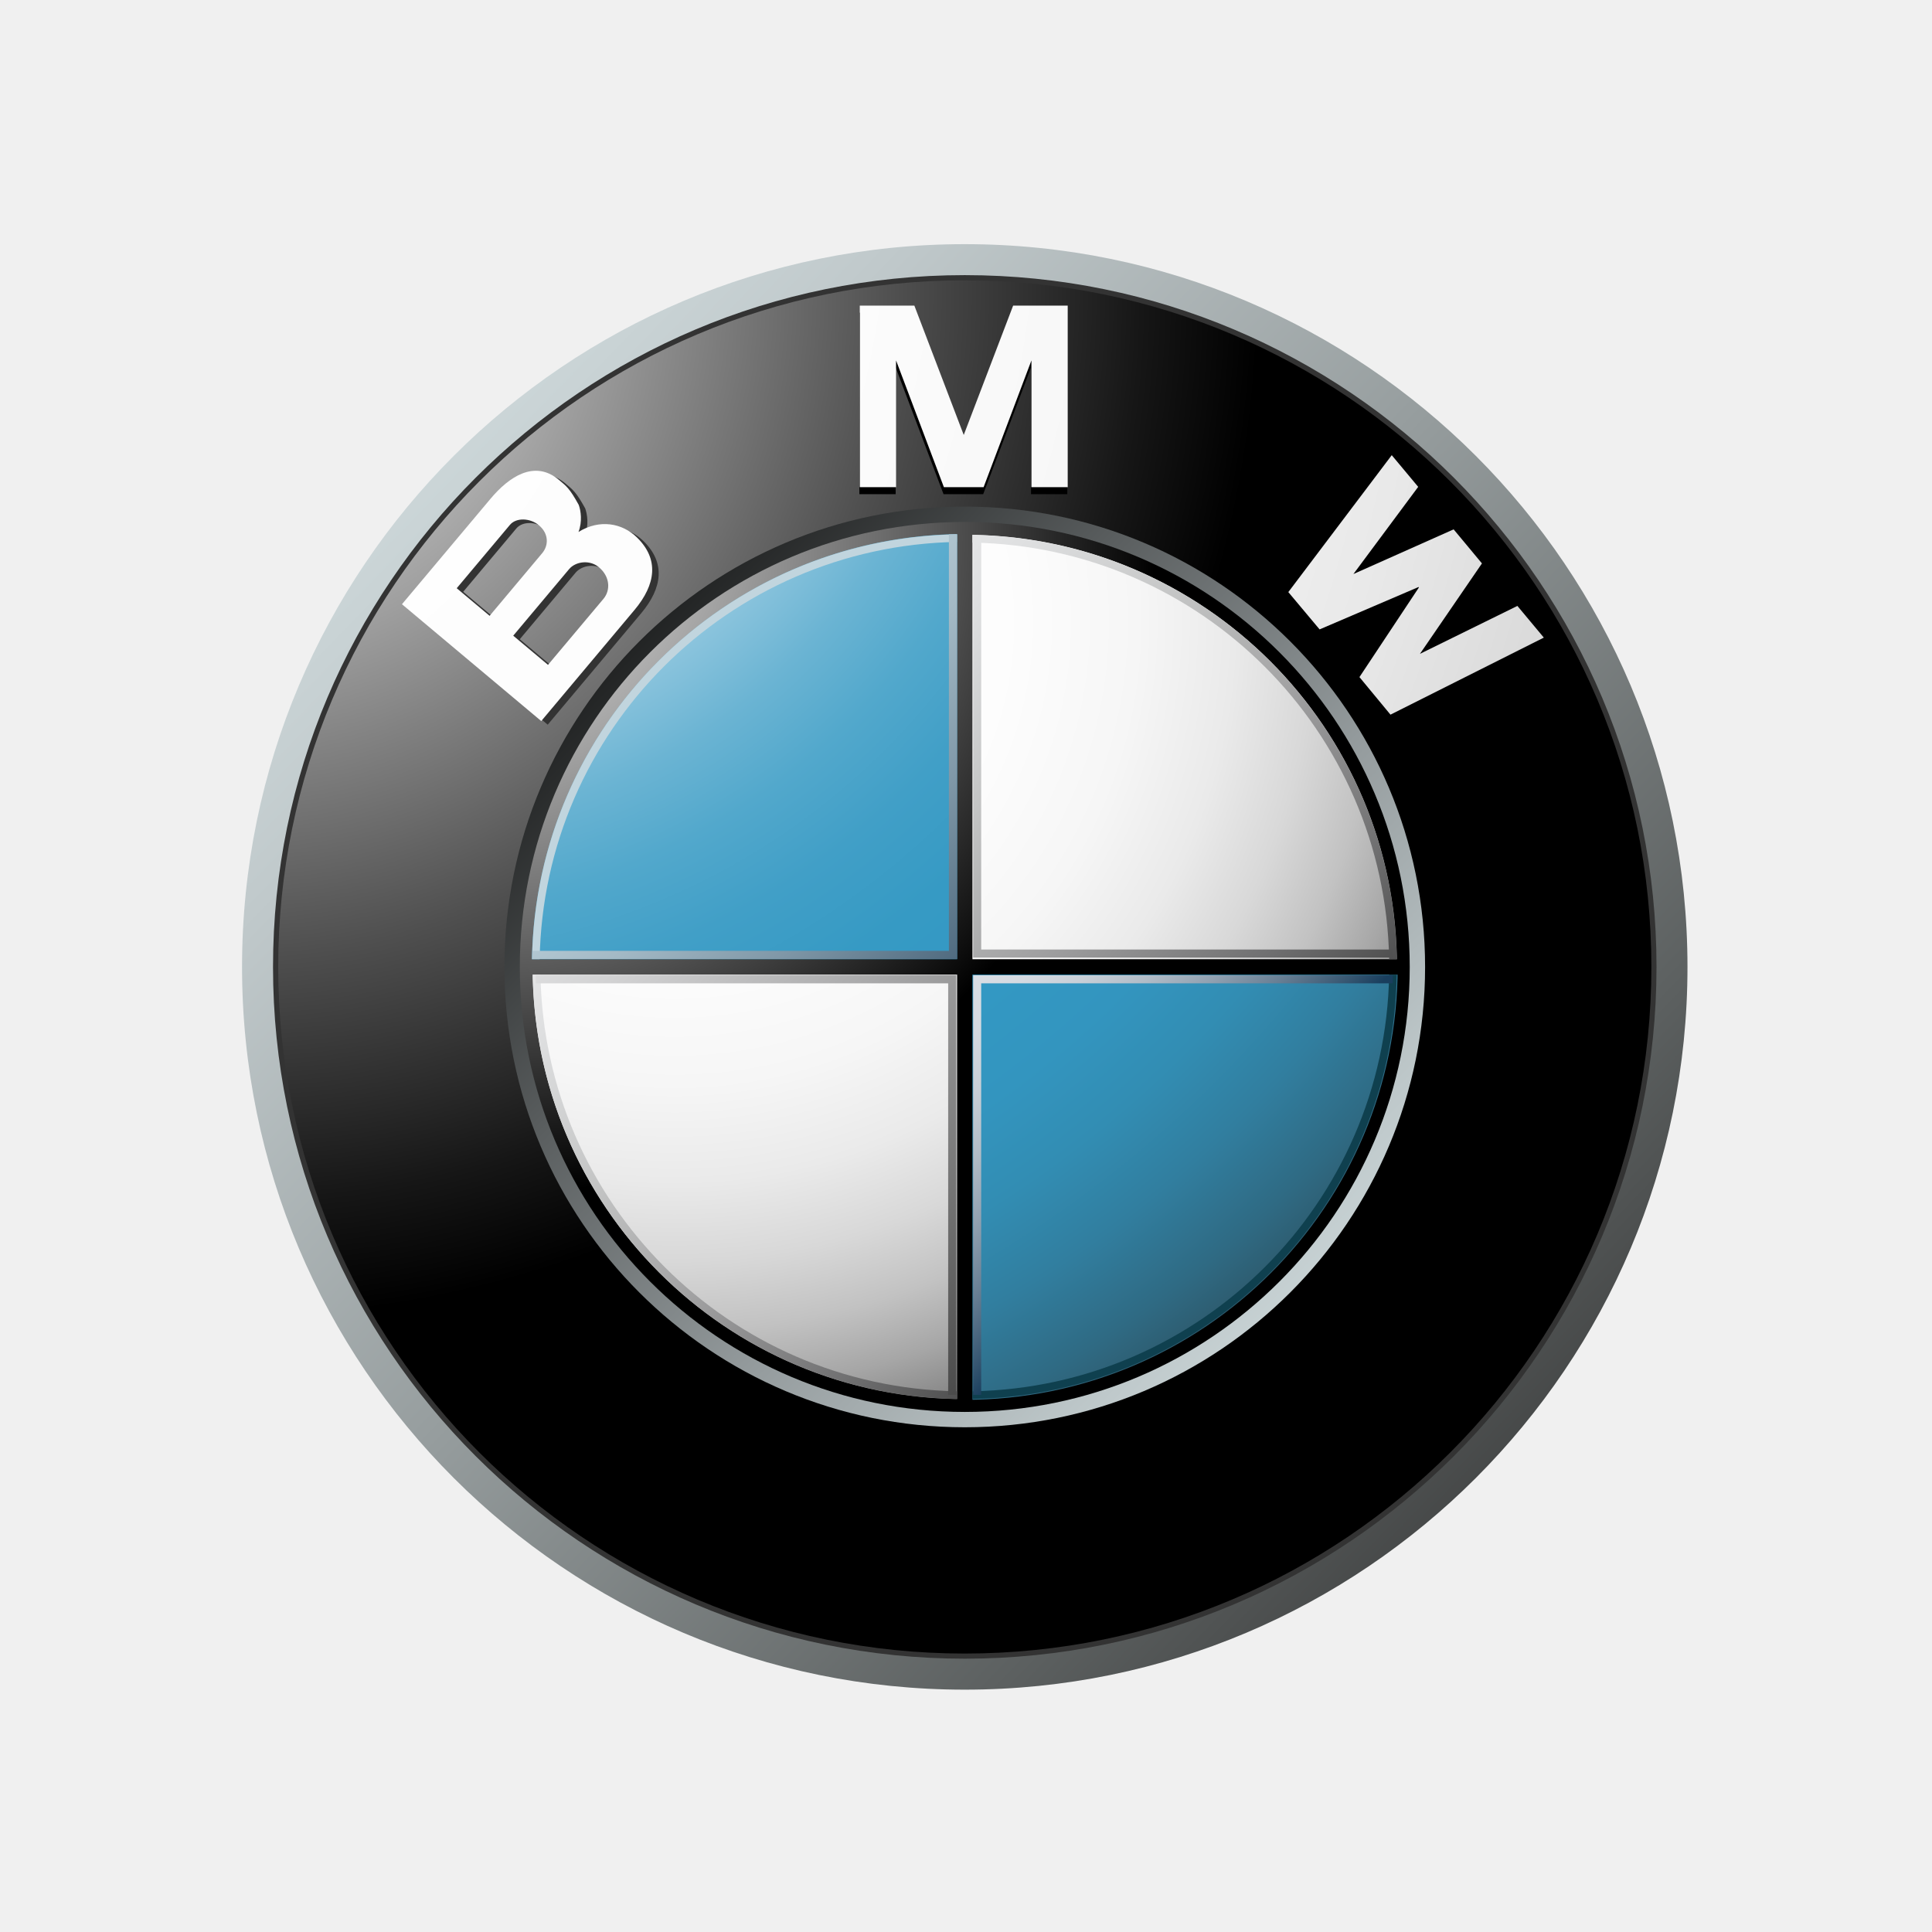
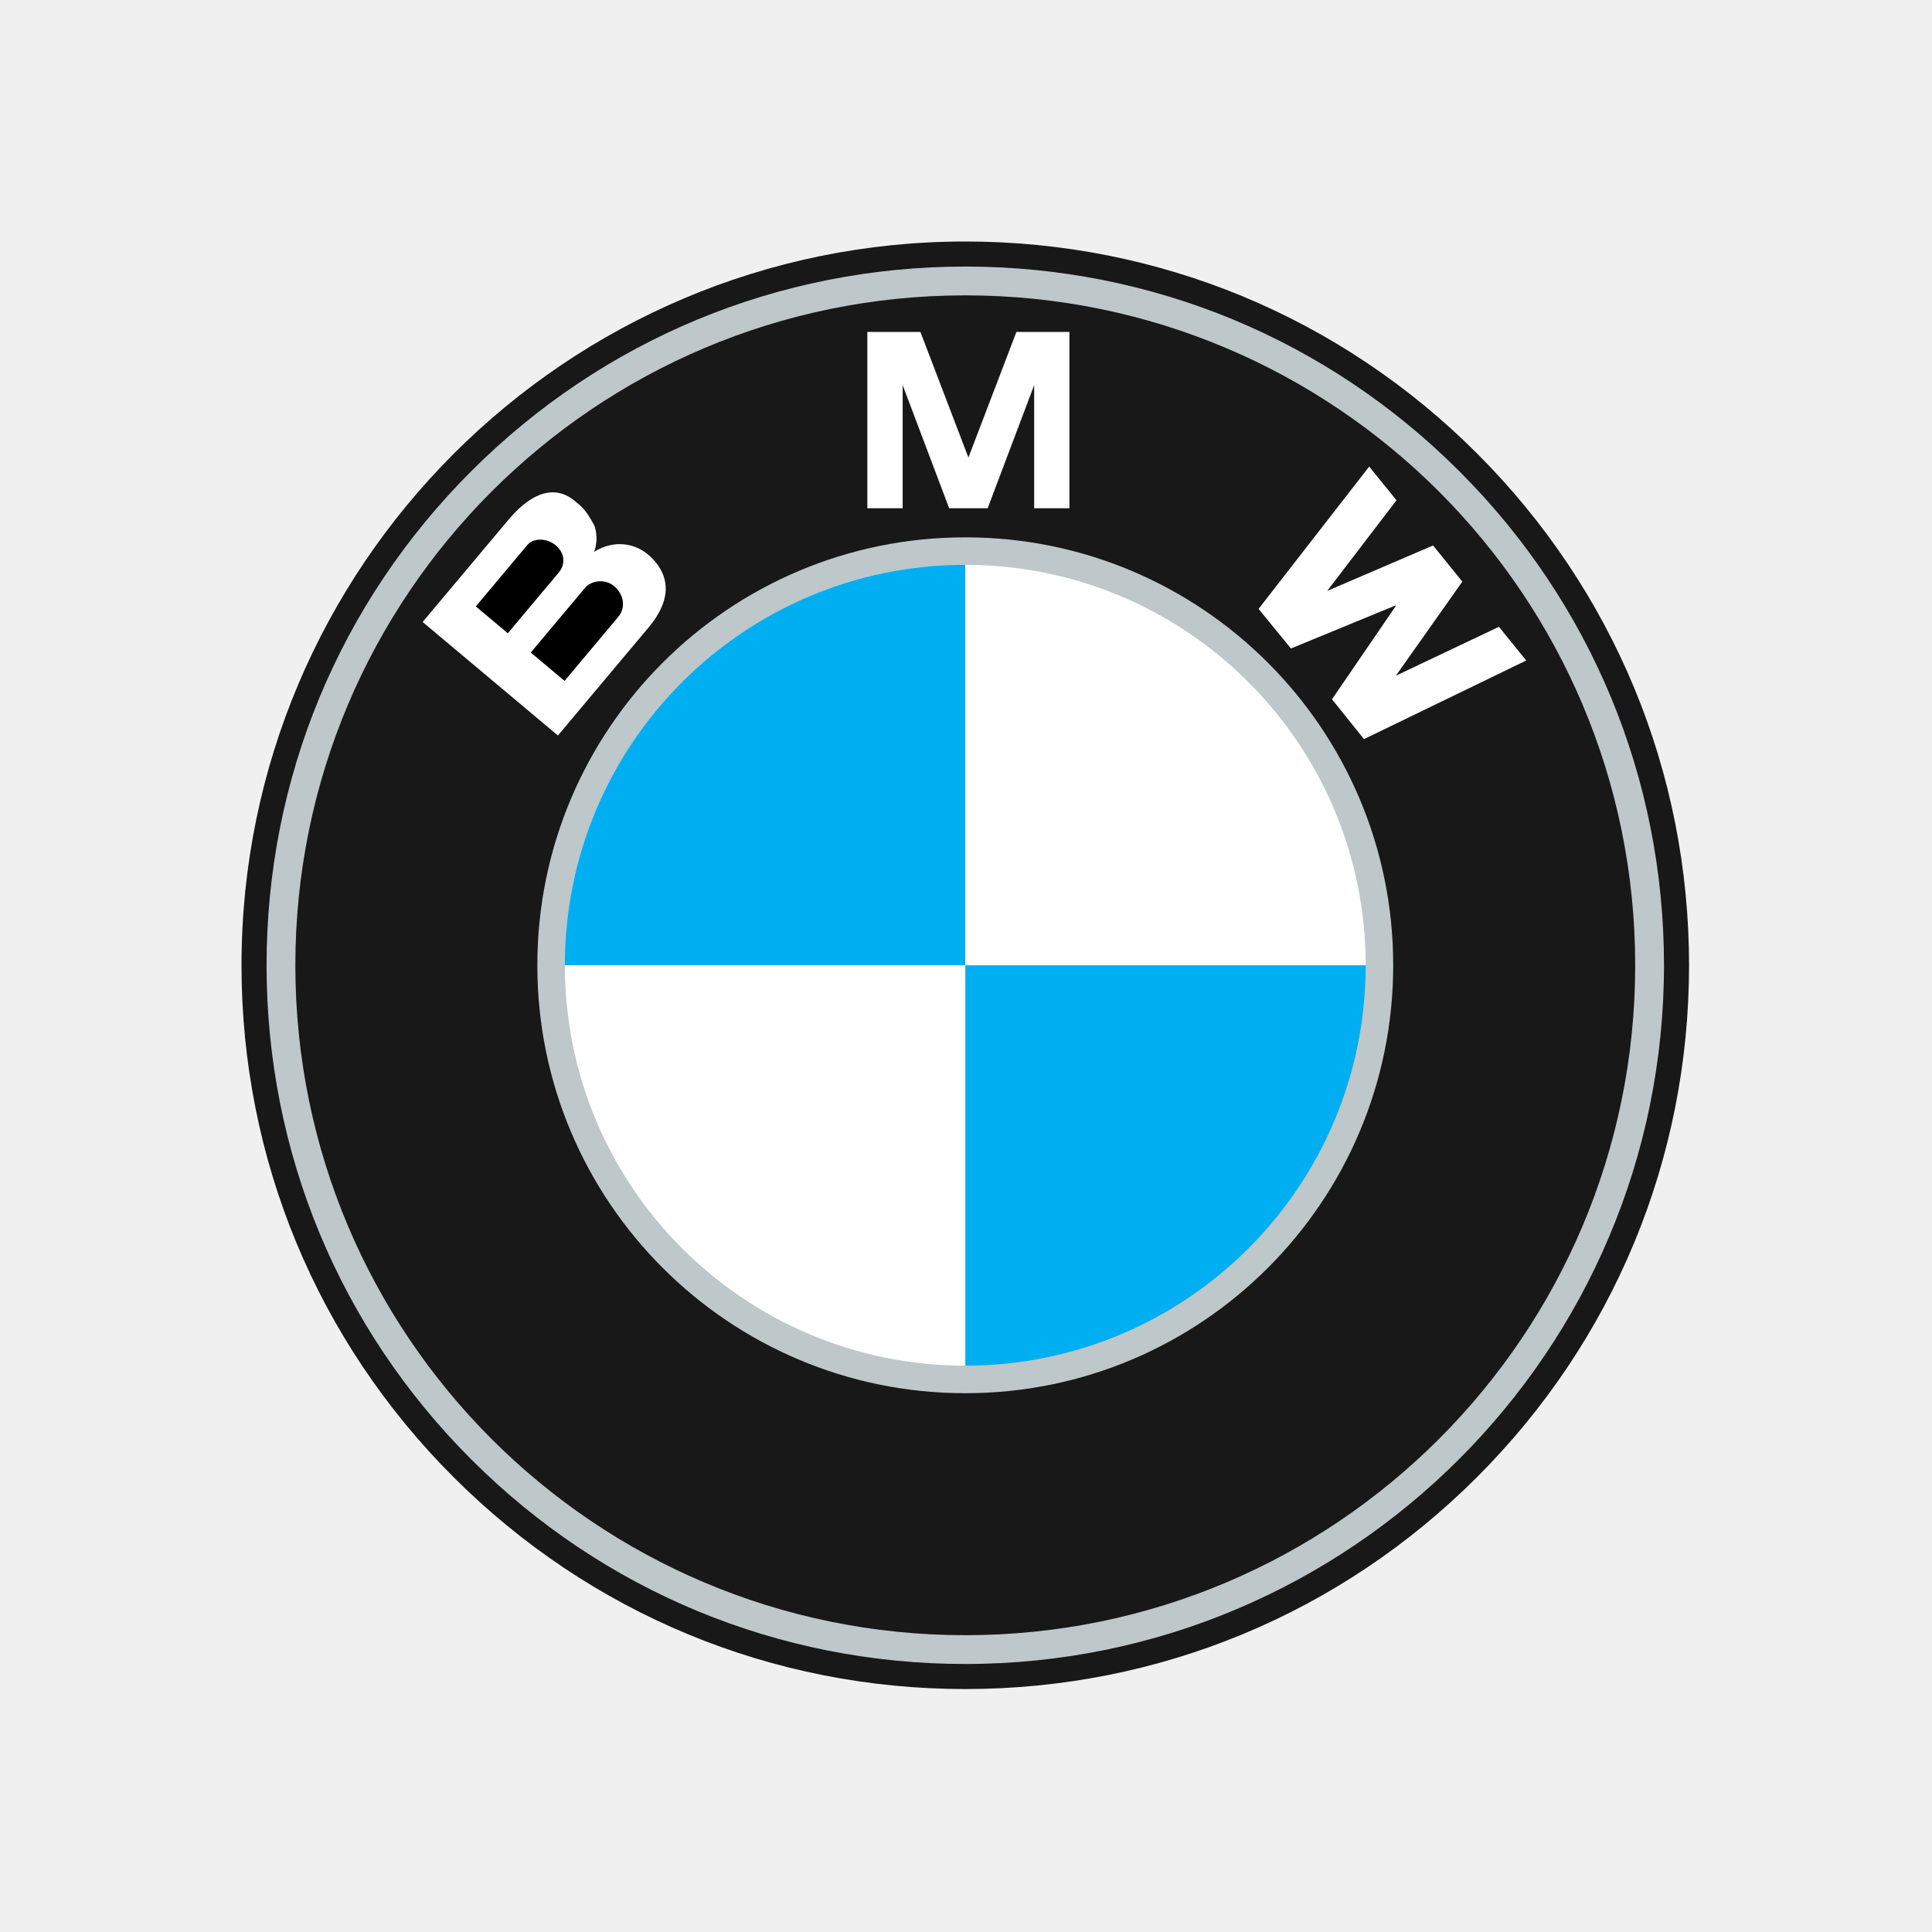
<svg xmlns="http://www.w3.org/2000/svg" width="32px" height="32px" viewBox="0 0 32 32" version="1.1">
-   <defs>
-     <linearGradient x1="-7.321%" y1="-5.39%" x2="98.772%" y2="97.129%" id="linearGradient-1">
-       <stop stop-color="#E3EFF1" offset="0%" />
-       <stop stop-color="#D9E5E7" offset="10.37%" />
-       <stop stop-color="#C0C9CB" offset="28.22%" />
-       <stop stop-color="#969D9E" offset="51.4%" />
-       <stop stop-color="#5C6060" offset="78.7%" />
-       <stop stop-color="#2B2B2B" offset="100%" />
-     </linearGradient>
-     <radialGradient cx="-3.29%" cy="0.85%" fx="-3.29%" fy="0.85%" r="74.777%" gradientTransform="translate(-0.032902,0.008498),scale(0.999989,1),translate(0.032902,-0.008498)" id="radialGradient-2">
-       <stop stop-color="#FFFFFF" offset="0%" />
-       <stop stop-color="#A8A8A8" offset="30.64%" />
-       <stop stop-color="#4F4F4F" offset="64.61%" />
-       <stop stop-color="#161616" offset="88.53%" />
-       <stop stop-color="#000000" offset="100%" />
-     </radialGradient>
-     <linearGradient x1="107.321%" y1="105.389%" x2="1.231%" y2="2.874%" id="linearGradient-3">
-       <stop stop-color="#E3EFF1" offset="0%" />
-       <stop stop-color="#D9E5E7" offset="8.92%" />
-       <stop stop-color="#BFC9CB" offset="24.29%" />
-       <stop stop-color="#959C9E" offset="44.25%" />
-       <stop stop-color="#5A5E5F" offset="68.03%" />
-       <stop stop-color="#0F1010" offset="94.77%" />
-       <stop stop-color="#000000" offset="100%" />
-     </linearGradient>
-     <radialGradient cx="-390.026%" cy="-65.141%" fx="-390.026%" fy="-65.141%" r="1359.037%" gradientTransform="translate(-3.900258,-0.651414),scale(0.872954,1),translate(3.900258,0.651414)" id="radialGradient-4">
-       <stop stop-color="#FFFFFF" offset="0%" />
-       <stop stop-color="#FDFDFD" offset="31.02%" />
-       <stop stop-color="#F6F6F6" offset="45.05%" />
-       <stop stop-color="#E9E9E9" offset="55.67%" />
-       <stop stop-color="#D7D7D7" offset="64.56%" />
-       <stop stop-color="#BFBFBF" offset="72.38%" />
-       <stop stop-color="#A2A2A2" offset="79.44%" />
-       <stop stop-color="#808080" offset="85.93%" />
-       <stop stop-color="#575757" offset="91.99%" />
-       <stop stop-color="#2B2B2B" offset="97.46%" />
-       <stop stop-color="#141414" offset="100%" />
-     </radialGradient>
-     <radialGradient cx="-485.27%" cy="-103.16%" fx="-485.27%" fy="-103.16%" r="965.803%" gradientTransform="translate(-4.852698,-1.031599),scale(1,0.984442),translate(4.852698,1.031599)" id="radialGradient-5">
-       <stop stop-color="#FFFFFF" offset="0%" />
-       <stop stop-color="#FDFDFD" offset="31.02%" />
-       <stop stop-color="#F6F6F6" offset="45.05%" />
-       <stop stop-color="#E9E9E9" offset="55.67%" />
-       <stop stop-color="#D7D7D7" offset="64.56%" />
-       <stop stop-color="#BFBFBF" offset="72.38%" />
-       <stop stop-color="#A2A2A2" offset="79.44%" />
-       <stop stop-color="#808080" offset="85.93%" />
-       <stop stop-color="#575757" offset="91.99%" />
-       <stop stop-color="#2B2B2B" offset="97.46%" />
-       <stop stop-color="#141414" offset="100%" />
-     </radialGradient>
-     <radialGradient cx="-141.321%" cy="-113.482%" fx="-141.321%" fy="-113.482%" r="986.884%" gradientTransform="translate(-1.413213,-1.13482),scale(1,0.999678),translate(1.413213,1.13482)" id="radialGradient-6">
-       <stop stop-color="#FFFFFF" offset="0%" />
-       <stop stop-color="#FDFDFD" offset="31.02%" />
-       <stop stop-color="#F6F6F6" offset="45.05%" />
-       <stop stop-color="#E9E9E9" offset="55.67%" />
-       <stop stop-color="#D7D7D7" offset="64.56%" />
-       <stop stop-color="#BFBFBF" offset="72.38%" />
-       <stop stop-color="#A2A2A2" offset="79.44%" />
-       <stop stop-color="#808080" offset="85.93%" />
-       <stop stop-color="#575757" offset="91.99%" />
-       <stop stop-color="#2B2B2B" offset="97.46%" />
-       <stop stop-color="#141414" offset="100%" />
-     </radialGradient>
-     <radialGradient cx="-3.29%" cy="0.85%" fx="-3.29%" fy="0.85%" r="74.778%" gradientTransform="translate(-0.032899,0.0085),scale(1,0.999959),translate(0.032899,-0.0085)" id="radialGradient-7">
-       <stop stop-color="#E6E6E6" offset="0%" />
-       <stop stop-color="#D6D6D6" offset="10.45%" />
-       <stop stop-color="#ADADAD" offset="30.74%" />
-       <stop stop-color="#6C6C6C" offset="58.84%" />
-       <stop stop-color="#121212" offset="93.35%" />
-       <stop stop-color="#000000" offset="100%" />
-     </radialGradient>
-     <radialGradient cx="16.19%" cy="9.75%" fx="16.19%" fy="9.75%" r="111.963%" gradientTransform="translate(0.161896,0.097501),scale(1,0.999994),translate(-0.161896,-0.097501)" id="radialGradient-8">
-       <stop stop-color="#FFFFFF" offset="0%" />
-       <stop stop-color="#FDFDFD" offset="34.35%" />
-       <stop stop-color="#F6F6F6" offset="48.14%" />
-       <stop stop-color="#EAEAEA" offset="58.24%" />
-       <stop stop-color="#D8D8D8" offset="66.54%" />
-       <stop stop-color="#C2C2C2" offset="73.73%" />
-       <stop stop-color="#A6A6A6" offset="80.16%" />
-       <stop stop-color="#848484" offset="86.02%" />
-       <stop stop-color="#5F5F5F" offset="91.26%" />
-       <stop stop-color="#404040" offset="94.94%" />
-       <stop stop-color="#404040" offset="95.66%" />
-       <stop stop-color="#404040" offset="100%" />
-       <stop stop-color="#000000" offset="100%" />
-     </radialGradient>
-     <radialGradient cx="-33.16%" cy="-65.131%" fx="-33.16%" fy="-65.131%" r="396.011%" gradientTransform="translate(-0.331603,-0.651307),scale(1,0.999821),translate(0.331603,0.651307)" id="radialGradient-9">
-       <stop stop-color="#FFFFFF" offset="16.85%" />
-       <stop stop-color="#E0EFF6" offset="19.57%" />
-       <stop stop-color="#B2D8E8" offset="24.06%" />
-       <stop stop-color="#8BC4DD" offset="28.72%" />
-       <stop stop-color="#6BB4D3" offset="33.5%" />
-       <stop stop-color="#52A8CC" offset="38.44%" />
-       <stop stop-color="#419FC7" offset="43.59%" />
-       <stop stop-color="#369AC4" offset="49.11%" />
-       <stop stop-color="#3398C3" offset="55.62%" />
-       <stop stop-color="#3395BF" offset="60.74%" />
-       <stop stop-color="#328DB3" offset="65.81%" />
-       <stop stop-color="#317E9F" offset="70.87%" />
-       <stop stop-color="#2F6A83" offset="75.93%" />
-       <stop stop-color="#2D505F" offset="80.98%" />
-       <stop stop-color="#2A3134" offset="85.95%" />
-       <stop stop-color="#292929" offset="87.08%" />
-     </radialGradient>
-     <radialGradient cx="-133.161%" cy="-165.131%" fx="-133.161%" fy="-165.131%" r="395.964%" gradientTransform="translate(-1.331607,-1.651308),scale(0.999964,1),translate(1.331607,1.651308)" id="radialGradient-10">
-       <stop stop-color="#FFFFFF" offset="16.85%" />
-       <stop stop-color="#E0EFF6" offset="19.57%" />
-       <stop stop-color="#B2D8E8" offset="24.06%" />
-       <stop stop-color="#8BC4DD" offset="28.72%" />
-       <stop stop-color="#6BB4D3" offset="33.5%" />
-       <stop stop-color="#52A8CC" offset="38.44%" />
-       <stop stop-color="#419FC7" offset="43.59%" />
-       <stop stop-color="#369AC4" offset="49.11%" />
-       <stop stop-color="#3398C3" offset="55.62%" />
-       <stop stop-color="#3395BF" offset="60.74%" />
-       <stop stop-color="#328DB3" offset="65.81%" />
-       <stop stop-color="#317E9F" offset="70.87%" />
-       <stop stop-color="#2F6A83" offset="75.93%" />
-       <stop stop-color="#2D505F" offset="80.98%" />
-       <stop stop-color="#2A3134" offset="85.95%" />
-       <stop stop-color="#292929" offset="87.08%" />
-     </radialGradient>
-     <radialGradient cx="-3.29%" cy="0.85%" fx="-3.29%" fy="0.85%" r="74.778%" gradientTransform="translate(-0.032905,0.008495),scale(1,0.999976),translate(0.032905,-0.008495)" id="radialGradient-11">
-       <stop stop-color="#E6E6E6" offset="0%" />
-       <stop stop-color="#D6D6D6" offset="10.45%" />
-       <stop stop-color="#ADADAD" offset="30.74%" />
-       <stop stop-color="#6C6C6C" offset="58.84%" />
-       <stop stop-color="#121212" offset="93.35%" />
-       <stop stop-color="#000000" offset="100%" />
-     </radialGradient>
-     <linearGradient x1="-21.98%" y1="-37.708%" x2="128.035%" y2="107.248%" id="linearGradient-12">
-       <stop stop-color="#F3F4F5" offset="0%" />
-       <stop stop-color="#EDEEEF" offset="11.19%" />
-       <stop stop-color="#DEDFE0" offset="25.49%" />
-       <stop stop-color="#C4C5C5" offset="41.48%" />
-       <stop stop-color="#A0A0A1" offset="58.7%" />
-       <stop stop-color="#717172" offset="76.91%" />
-       <stop stop-color="#393939" offset="95.69%" />
-       <stop stop-color="#2B2B2B" offset="100%" />
-     </linearGradient>
-     <linearGradient x1="-40.119%" y1="-18.939%" x2="109.889%" y2="126.029%" id="linearGradient-13">
-       <stop stop-color="#F3F4F5" offset="0%" />
-       <stop stop-color="#EDEEEF" offset="11.19%" />
-       <stop stop-color="#DEDFE0" offset="25.49%" />
-       <stop stop-color="#C4C5C5" offset="41.48%" />
-       <stop stop-color="#A0A0A1" offset="58.7%" />
-       <stop stop-color="#717172" offset="76.91%" />
-       <stop stop-color="#393939" offset="95.69%" />
-       <stop stop-color="#2B2B2B" offset="100%" />
-     </linearGradient>
-     <linearGradient x1="32.512%" y1="33.099%" x2="110.228%" y2="108.204%" id="linearGradient-14">
-       <stop stop-color="#C1D5DE" offset="0%" />
-       <stop stop-color="#B9CDD7" offset="13.37%" />
-       <stop stop-color="#A3B9C5" offset="34.25%" />
-       <stop stop-color="#7F97A7" offset="60.01%" />
-       <stop stop-color="#4D687D" offset="89.4%" />
-       <stop stop-color="#39566D" offset="100%" />
-     </linearGradient>
-     <linearGradient x1="-7.294%" y1="-52.951%" x2="142.573%" y2="92.153%" id="linearGradient-15">
-       <stop stop-color="#F3F4F5" offset="0%" />
-       <stop stop-color="#EAEBEC" offset="10.08%" />
-       <stop stop-color="#D2D2D3" offset="26.6%" />
-       <stop stop-color="#AAAAAB" offset="47.53%" />
-       <stop stop-color="#737373" offset="72.03%" />
-       <stop stop-color="#2D2D2D" offset="99.27%" />
-       <stop stop-color="#2B2B2B" offset="100%" />
-     </linearGradient>
-     <linearGradient x1="-0.845%" y1="0.873%" x2="51.831%" y2="51.769%" id="linearGradient-16">
-       <stop stop-color="#DADEE4" offset="0%" />
-       <stop stop-color="#D5DAE1" offset="12.33%" />
-       <stop stop-color="#C8CFD7" offset="26.37%" />
-       <stop stop-color="#B1BCC7" offset="41.25%" />
-       <stop stop-color="#91A1B1" offset="56.73%" />
-       <stop stop-color="#687F94" offset="72.67%" />
-       <stop stop-color="#365671" offset="88.75%" />
-       <stop stop-color="#193E5D" offset="97.19%" />
-     </linearGradient>
-     <linearGradient x1="-54.729%" y1="-3.818%" x2="95.278%" y2="141.152%" id="linearGradient-17">
-       <stop stop-color="#F3F4F5" offset="0%" />
-       <stop stop-color="#EDEEEF" offset="11.19%" />
-       <stop stop-color="#DEDFE0" offset="25.49%" />
-       <stop stop-color="#C4C5C5" offset="41.48%" />
-       <stop stop-color="#A0A0A1" offset="58.7%" />
-       <stop stop-color="#717172" offset="76.91%" />
-       <stop stop-color="#393939" offset="95.69%" />
-       <stop stop-color="#2B2B2B" offset="100%" />
-     </linearGradient>
-   </defs>
+   <defs />
  <g id="icons/underlying-assets/otc-stocks/ic-bmw" stroke="none" stroke-width="1" fill="none" fill-rule="evenodd">
-     <g id="Group" transform="translate(4, 4)" fill-rule="nonzero">
-       <g id="Shape">
-         <path d="M11.979,0.044 C5.369,0.044 0.009,5.404 0.009,12.016 C0.009,18.627 5.369,23.986 11.979,23.986 C18.592,23.986 23.95,18.627 23.95,12.016 C23.95,5.404 18.592,0.044 11.979,0.044 Z M11.979,23.388 C5.698,23.388 0.608,18.296 0.608,12.016 C0.608,5.734 5.698,0.643 11.979,0.643 C18.261,0.643 23.352,5.734 23.352,12.016 C23.352,18.296 18.261,23.388 11.979,23.388 Z" fill="url(#linearGradient-1)" />
-         <path d="M23.437,12.016 C23.437,18.343 18.308,23.473 11.979,23.473 C5.652,23.473 0.522,18.343 0.522,12.016 C0.522,5.687 5.652,0.557 11.979,0.557 C18.308,0.557 23.437,5.687 23.437,12.016 Z" fill="#333333" />
-         <path d="M23.352,12.016 C23.352,18.296 18.261,23.388 11.979,23.388 C5.698,23.388 0.608,18.296 0.608,12.016 C0.608,5.734 5.698,0.643 11.979,0.643 C18.261,0.643 23.352,5.734 23.352,12.016 Z" fill="url(#radialGradient-2)" />
-         <path d="M19.604,12.016 C19.604,16.226 16.191,19.64 11.979,19.64 C7.769,19.64 4.355,16.226 4.355,12.016 C4.355,7.805 7.769,4.391 11.979,4.391 C16.191,4.391 19.604,7.805 19.604,12.016 Z" fill="url(#linearGradient-3)" />
-         <polygon fill="#000000" points="12.285 4.185 13.077 2.086 13.077 4.185 13.678 4.185 13.678 1.179 12.775 1.179 11.952 3.331 11.96 3.331 11.138 1.179 10.234 1.179 10.234 4.185 10.835 4.185 10.835 2.086 11.628 4.185" />
-         <polygon fill="#000000" points="20.54 5.533 19.512 7.032 21.126 6.237 21.564 6.763 19.024 8.038 18.511 7.417 19.496 5.932 19.489 5.925 17.851 6.626 17.332 6.009 19.045 3.74 19.483 4.265 18.411 5.71 20.07 4.969" />
-         <path d="M6.655,4.959 C6.413,4.724 6.04,4.653 5.688,4.871 C5.755,4.697 5.728,4.52 5.693,4.421 C5.541,4.146 5.488,4.111 5.364,4.007 C4.961,3.668 4.536,3.957 4.232,4.319 L2.765,6.067 L5.072,8.003 L6.619,6.159 C6.972,5.738 7.027,5.32 6.655,4.959 Z M3.672,5.802 L4.553,4.752 C4.655,4.63 4.886,4.635 5.034,4.76 C5.198,4.897 5.198,5.091 5.088,5.221 L4.216,6.26 L3.672,5.802 Z M6.103,5.977 L5.185,7.072 L4.609,6.588 L5.534,5.485 C5.64,5.36 5.873,5.323 6.03,5.456 C6.207,5.605 6.225,5.831 6.103,5.977 Z" fill="#333333" />
-         <g transform="translate(2.647687, 1.024911)">
-           <polygon fill="url(#radialGradient-4)" points="9.644 3.044 10.436 0.945 10.436 3.044 11.037 3.044 11.037 0.037 10.133 0.037 9.311 2.19 9.319 2.19 8.497 0.037 7.593 0.037 7.593 3.044 8.194 3.044 8.194 0.945 8.986 3.044" />
-           <polygon fill="url(#radialGradient-5)" points="17.898 4.307 16.871 5.805 18.485 5.011 18.923 5.536 16.383 6.812 15.869 6.19 16.854 4.705 16.848 4.698 15.209 5.4 14.691 4.782 16.404 2.514 16.842 3.039 15.769 4.483 17.429 3.743" />
-           <path d="M3.9,3.875 C3.658,3.639 3.284,3.569 2.934,3.786 C3,3.613 2.973,3.435 2.938,3.338 C2.786,3.062 2.734,3.028 2.609,2.923 C2.205,2.584 1.781,2.874 1.478,3.235 L0.01,4.983 L2.317,6.918 L3.864,5.075 C4.216,4.653 4.272,4.236 3.9,3.875 Z M0.917,4.718 L1.798,3.669 C1.9,3.546 2.131,3.551 2.279,3.676 C2.442,3.812 2.442,4.007 2.333,4.137 L1.462,5.175 L0.917,4.718 Z M3.349,4.892 L2.429,5.987 L1.853,5.504 L2.779,4.401 C2.884,4.276 3.117,4.239 3.274,4.372 C3.452,4.521 3.47,4.746 3.349,4.892 Z" fill="url(#radialGradient-6)" />
-         </g>
-       </g>
-       <g transform="translate(4.52669, 4.6121)" id="Shape">
-         <path d="M0.083,7.404 C0.083,3.333 3.382,0.033 7.453,0.033 C11.524,0.033 14.823,3.333 14.823,7.404 C14.823,11.474 11.524,14.774 7.453,14.774 C3.382,14.774 0.083,11.474 0.083,7.404 Z" fill="url(#radialGradient-7)" />
-         <path d="M0.295,7.404 C0.295,3.45 3.499,0.245 7.453,0.245 C11.407,0.245 14.612,3.45 14.612,7.404 C14.612,11.357 11.407,14.562 7.453,14.562 C3.499,14.562 0.295,11.357 0.295,7.404 Z" fill="url(#radialGradient-8)" />
-         <g transform="translate(0.256228, 0.170819)">
-           <path d="M0.027,7.233 L7.196,7.233 L7.196,0.062 C3.237,0.062 0.027,3.273 0.027,7.233 Z" fill="url(#radialGradient-9)" />
-           <path d="M7.196,7.233 L7.196,14.403 C11.157,14.403 14.367,11.192 14.367,7.233 L7.196,7.233 Z" fill="url(#radialGradient-10)" />
-         </g>
-         <polygon fill="url(#radialGradient-11)" points="14.682 7.276 7.58 7.276 7.58 0.174 7.326 0.174 7.326 7.276 0.224 7.276 0.224 7.531 7.326 7.531 7.326 14.632 7.58 14.632 7.58 7.531 14.682 7.531" />
-         <path d="M7.58,0.375 C11.362,0.443 14.415,3.494 14.482,7.277 L14.609,7.277 C14.542,3.425 11.432,0.315 7.58,0.248 L7.58,0.375 L7.58,0.375 Z" fill="url(#linearGradient-12)" />
-         <path d="M0.412,7.275 C0.479,3.488 3.535,0.432 7.322,0.364 L7.322,0.238 C3.464,0.305 0.352,3.418 0.285,7.275 L0.412,7.275 Z" fill="#C1D5DE" />
-         <path d="M7.326,14.432 C3.544,14.364 0.492,11.313 0.425,7.531 L0.297,7.531 C0.365,11.383 3.473,14.492 7.326,14.559 L7.326,14.432 Z" fill="url(#linearGradient-13)" />
-         <path d="M14.482,7.531 C14.414,11.313 11.362,14.364 7.58,14.432 L7.58,14.559 C11.432,14.492 14.542,11.383 14.608,7.531 L14.482,7.531 Z" fill="#0F404F" />
-         <polygon fill="url(#linearGradient-14)" points="7.19 0.238 7.19 7.137 0.291 7.137 0.291 7.272 7.19 7.272 7.326 7.272 7.326 7.137 7.326 0.238" />
-         <polygon fill="url(#linearGradient-15)" points="7.178 14.492 7.178 7.675 0.348 7.675 0.348 7.541 7.178 7.541 7.313 7.541 7.313 7.675 7.313 14.492" />
-         <polygon fill="url(#linearGradient-16)" points="7.725 14.492 7.725 7.675 14.542 7.675 14.542 7.541 7.725 7.541 7.592 7.541 7.592 7.675 7.592 14.492" />
-         <polygon fill="url(#linearGradient-17)" points="7.725 0.299 7.725 7.115 14.542 7.115 14.542 7.248 7.725 7.248 7.592 7.248 7.592 7.115 7.592 0.299" />
-       </g>
+     <g id="bmw-logo" transform="translate(4, 4)" fill-rule="nonzero">
+       <path d="M11.988,23.976 C15.19,23.976 18.201,22.729 20.465,20.465 C22.729,18.201 23.976,15.19 23.976,11.988 C23.976,8.786 22.729,5.776 20.465,3.511 C18.201,1.247 15.19,0 11.988,0 C5.378,0 0,5.378 0,11.988 C0,15.19 1.247,18.201 3.511,20.465 C5.776,22.729 8.786,23.976 11.988,23.976 Z" id="Shape" fill="#181818" />
+       <path d="M0.415,11.988 C0.415,8.897 1.619,5.99 3.805,3.805 C5.99,1.619 8.897,0.415 11.988,0.415 C15.079,0.415 17.986,1.619 20.171,3.805 C22.357,5.99 23.561,8.897 23.561,11.988 C23.561,18.37 18.37,23.561 11.988,23.561 C8.897,23.561 5.99,22.357 3.805,20.172 C1.619,17.986 0.415,15.079 0.415,11.988 Z" id="Shape" fill="#BEC7C9" />
+       <path d="M11.988,0.892 C5.86,0.892 0.892,5.86 0.892,11.988 C0.892,18.116 5.86,23.084 11.988,23.084 C18.116,23.084 23.084,18.116 23.084,11.988 C23.084,5.86 18.116,0.892 11.988,0.892 Z" id="Shape" fill="#181818" />
+       <path d="M11.988,19.076 C8.074,19.076 4.9,15.903 4.9,11.988 C4.9,8.074 8.074,4.9 11.988,4.9 C15.903,4.9 19.076,8.074 19.076,11.988 C19.076,15.903 15.903,19.076 11.988,19.076 Z" id="Shape" fill="#BEC7C9" />
+       <path d="M5.356,11.988 L11.988,11.988 L11.988,5.356 C8.325,5.356 5.356,8.325 5.356,11.988 Z M11.988,11.988 L11.988,18.62 C15.651,18.62 18.62,15.651 18.62,11.988 L11.988,11.988 Z" id="Shape" fill="#00AEF2" />
+       <path d="M5.356,11.988 L11.988,11.988 L11.988,5.356 C8.325,5.356 5.356,8.325 5.356,11.988 Z M11.988,11.988 L11.988,18.62 C15.651,18.62 18.62,15.651 18.62,11.988 L11.988,11.988 Z" id="Shape-Copy" fill="#FFFFFF" transform="translate(11.98802, 11.98805) scale(-1, 1) translate(-11.98802, -11.98805) " />
+       <path d="M6.779,5.225 C6.544,4.997 6.181,4.928 5.84,5.14 C5.905,4.971 5.879,4.799 5.844,4.703 C5.697,4.436 5.646,4.402 5.525,4.301 C5.133,3.972 4.721,4.252 4.426,4.604 L3,6.302 L5.241,8.182 L6.744,6.391 C7.087,5.982 7.14,5.576 6.779,5.225 Z M12.359,4.418 L13.129,2.379 L13.129,4.418 L13.713,4.418 L13.713,1.498 L12.835,1.498 L12.036,3.589 L12.044,3.589 L11.245,1.498 L10.366,1.498 L10.366,4.418 L10.951,4.418 L10.951,2.379 L11.721,4.418 L12.359,4.418 Z M20.221,5.633 L19.12,7.192 L20.827,6.382 L21.279,6.94 L18.592,8.242 L18.062,7.582 L19.119,6.037 L19.112,6.029 L17.382,6.741 L16.846,6.085 L18.678,3.728 L19.13,4.286 L17.983,5.787 L19.736,5.035 L20.221,5.633 Z" id="Shape" fill="#FFFFFF" />
+       <path d="M4.737,5.024 C4.836,4.906 5.06,4.911 5.204,5.032 C5.363,5.165 5.363,5.353 5.257,5.48 L4.411,6.489 L3.881,6.044 L4.737,5.024 Z M6.243,6.214 L5.351,7.278 L4.791,6.808 L5.691,5.736 C5.792,5.615 6.019,5.58 6.171,5.708 C6.344,5.853 6.361,6.073 6.243,6.214 Z" id="Shape" fill="#000000" />
    </g>
  </g>
</svg>
